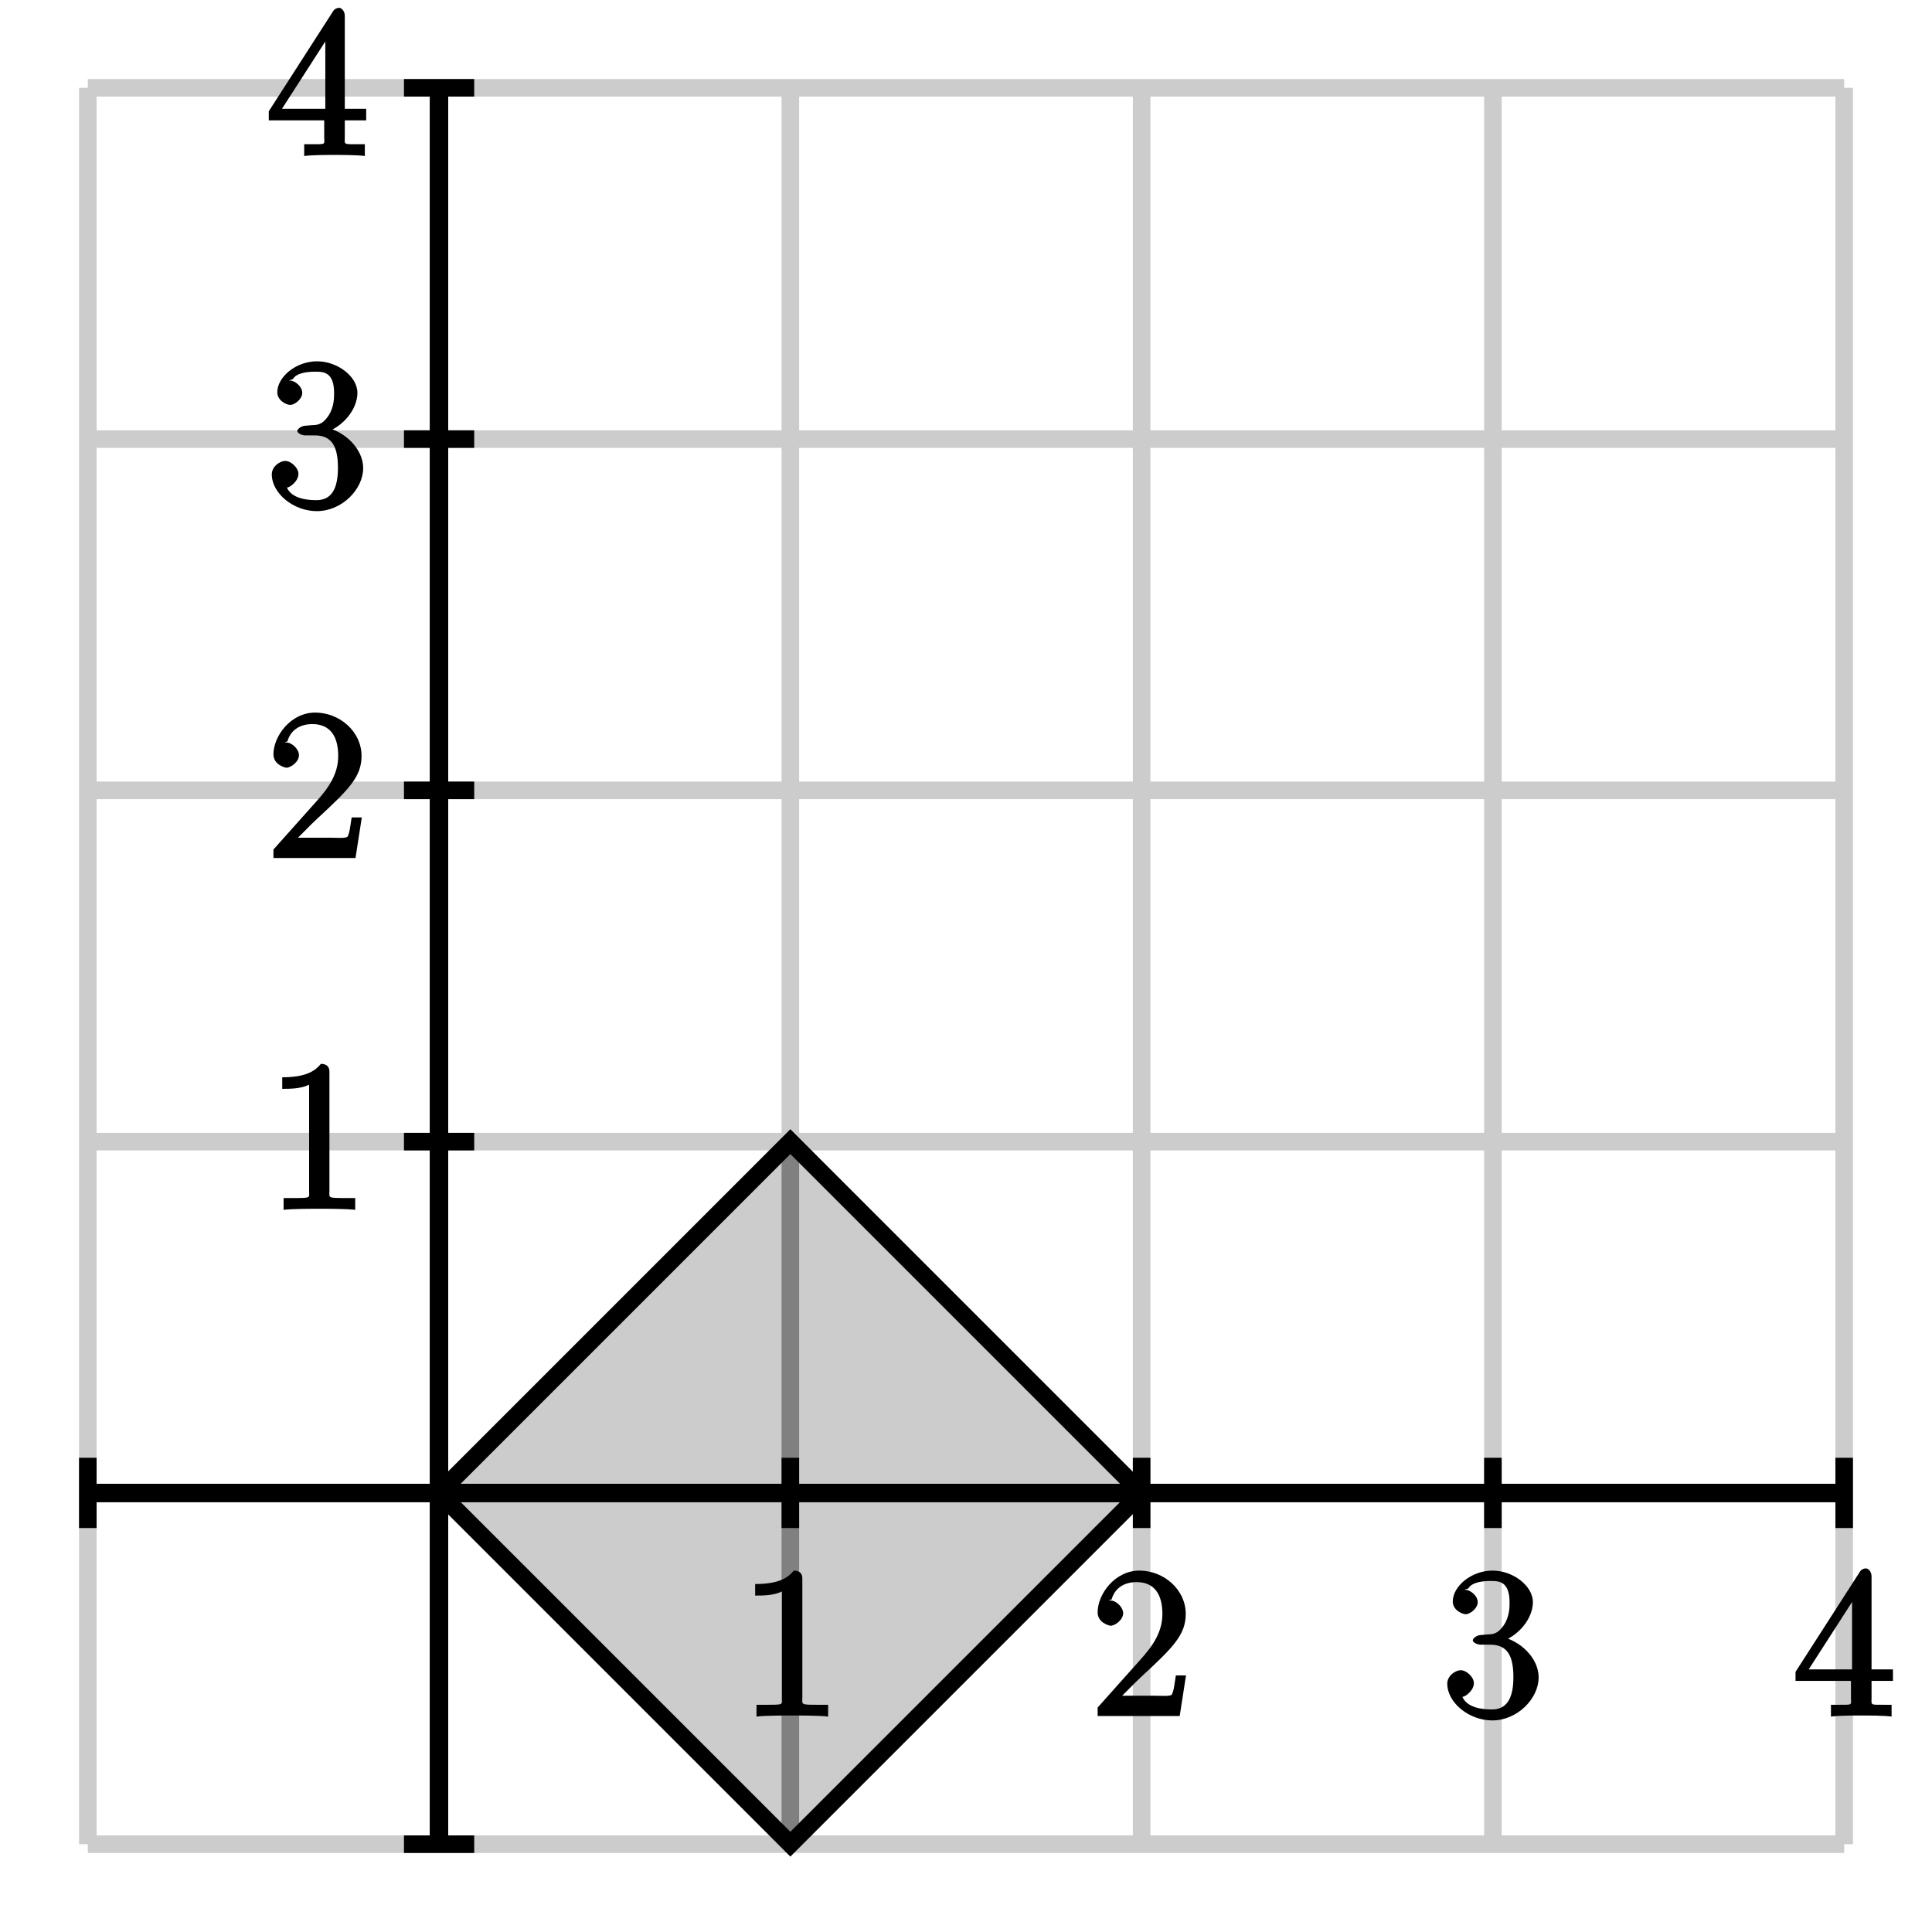
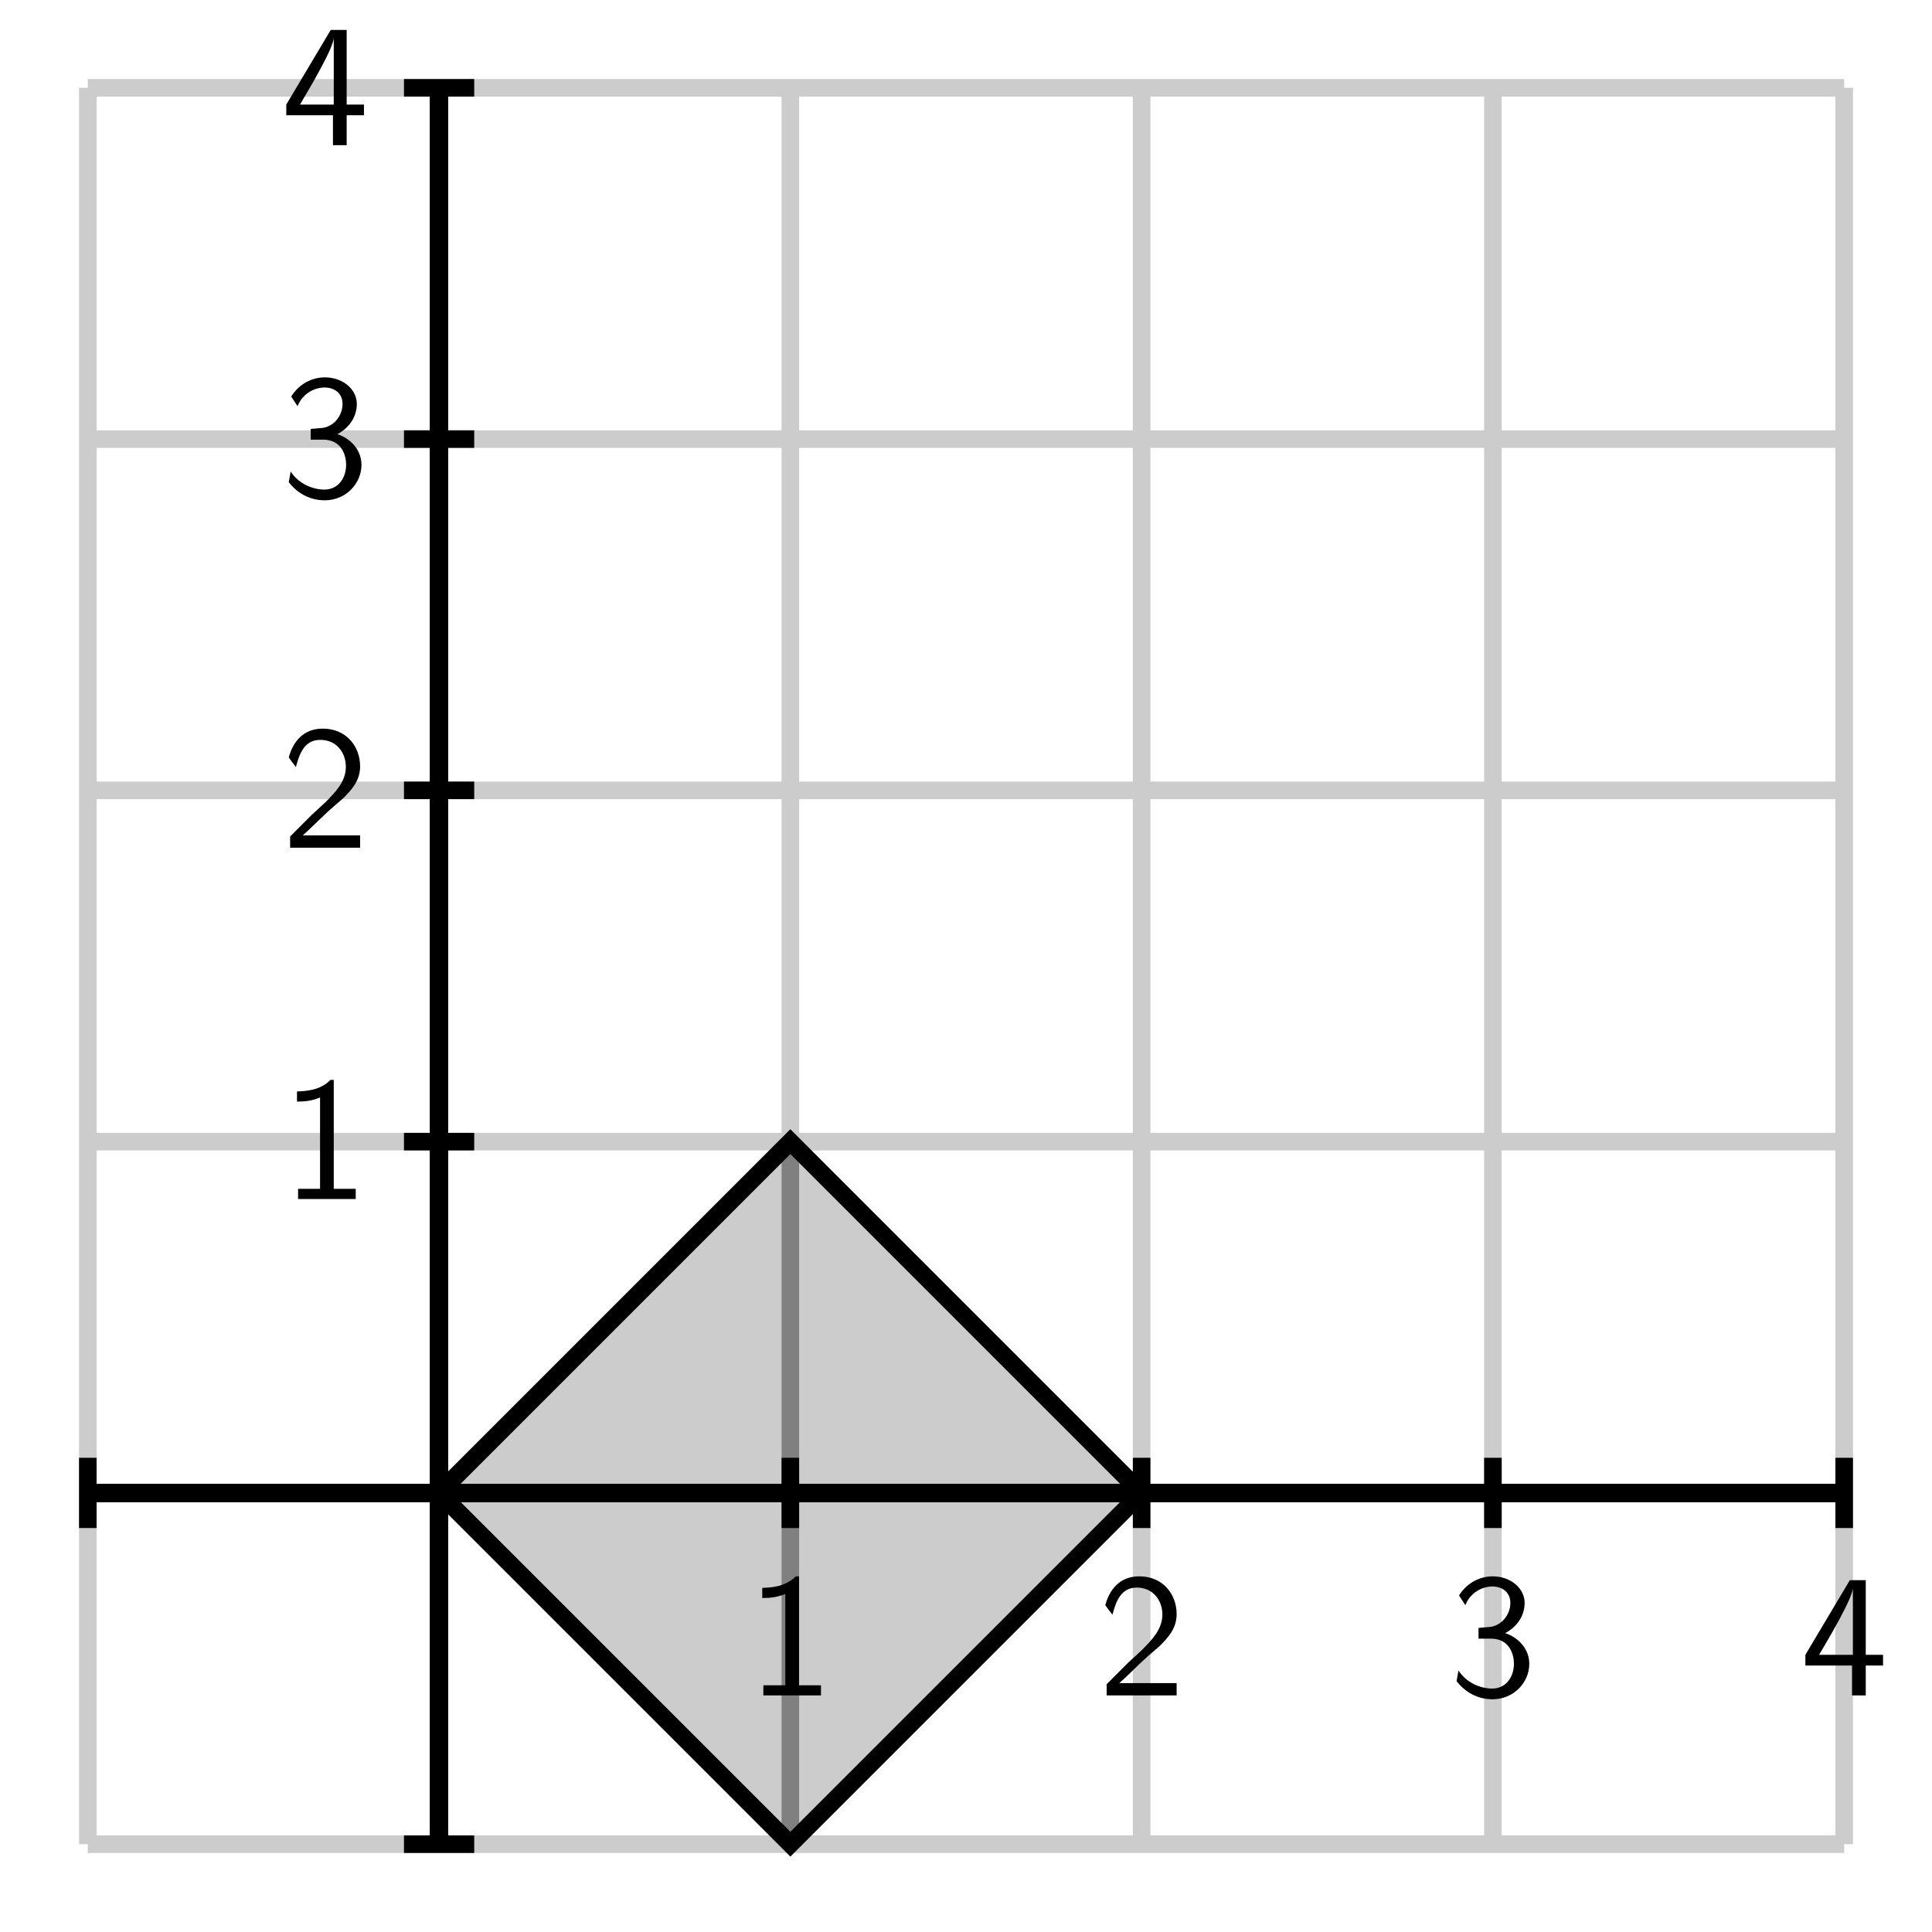
<svg xmlns="http://www.w3.org/2000/svg" xmlns:xlink="http://www.w3.org/1999/xlink" width="110pt" height="110pt" viewBox="0 0 110 110" version="1.1">
  <defs>
    <g>
      <symbol overflow="visible" id="glyph0-0">
        <path style="stroke:none;" d="" />
      </symbol>
      <symbol overflow="visible" id="glyph0-1">
-         <path style="stroke:none;" d="M 3.609 -7.844 C 3.609 -8.109 3.453 -8.281 3.125 -8.281 C 2.812 -7.906 2.328 -7.516 0.922 -7.516 L 0.922 -6.859 C 1.375 -6.859 1.969 -6.859 2.453 -7.094 L 2.453 -1.062 C 2.453 -0.641 2.594 -0.641 1.531 -0.641 L 1 -0.641 L 1 0.031 C 1.484 -0.031 2.656 -0.031 3.047 -0.031 C 3.438 -0.031 4.594 -0.031 5.078 0.031 L 5.078 -0.641 L 4.547 -0.641 C 3.484 -0.641 3.609 -0.641 3.609 -1.062 Z M 3.609 -7.844 " />
+         <path style="stroke:none;" d="M 2.984 -6.781 L 2.797 -6.781 C 2.203 -6.172 1.375 -6.141 0.891 -6.125 L 0.891 -5.547 C 1.219 -5.547 1.703 -5.562 2.203 -5.781 L 2.203 -0.578 L 0.953 -0.578 L 0.953 0 L 4.234 0 L 4.234 -0.578 L 2.984 -0.578 Z M 2.984 -6.781 " />
      </symbol>
      <symbol overflow="visible" id="glyph0-2">
-         <path style="stroke:none;" d="M 5.281 -2.312 L 4.875 -2.312 C 4.812 -1.953 4.766 -1.406 4.641 -1.219 C 4.562 -1.109 4 -1.156 3.641 -1.156 L 1.422 -1.156 L 1.531 -0.891 C 1.844 -1.156 2.578 -1.938 2.891 -2.219 C 4.719 -3.906 5.438 -4.625 5.438 -5.812 C 5.438 -7.203 4.188 -8.281 2.797 -8.281 C 1.406 -8.281 0.422 -6.938 0.422 -5.906 C 0.422 -5.297 1.109 -5.141 1.156 -5.141 C 1.406 -5.141 1.875 -5.469 1.875 -5.859 C 1.875 -6.188 1.484 -6.578 1.156 -6.578 C 1.047 -6.578 1.016 -6.578 1.219 -6.641 C 1.375 -7.219 1.859 -7.625 2.641 -7.625 C 3.656 -7.625 4.109 -6.922 4.109 -5.812 C 4.109 -4.797 3.578 -4.016 2.891 -3.25 L 0.422 -0.484 L 0.422 0 L 5.094 0 L 5.453 -2.312 Z M 5.281 -2.312 " />
+         <path style="stroke:none;" d="M 1.734 -1.875 L 0.5 -0.641 L 0.5 0 L 4.484 0 L 4.484 -0.703 L 2.672 -0.703 C 2.547 -0.703 2.438 -0.703 2.312 -0.703 L 1.219 -0.703 C 1.547 -0.984 2.297 -1.734 2.609 -2.016 C 2.797 -2.203 3.312 -2.625 3.5 -2.797 C 3.953 -3.25 4.484 -3.781 4.484 -4.625 C 4.484 -5.781 3.688 -6.781 2.359 -6.781 C 1.219 -6.781 0.656 -6 0.422 -5.141 C 0.547 -4.969 0.594 -4.906 0.609 -4.875 C 0.625 -4.859 0.734 -4.734 0.828 -4.594 C 1.031 -5.359 1.312 -6.141 2.219 -6.141 C 3.156 -6.141 3.672 -5.391 3.672 -4.609 C 3.672 -3.766 3.094 -3.188 2.516 -2.594 Z M 1.734 -1.875 " />
      </symbol>
      <symbol overflow="visible" id="glyph0-3">
-         <path style="stroke:none;" d="M 2.203 -4.609 C 2 -4.594 1.781 -4.422 1.781 -4.312 C 1.781 -4.203 2.016 -4.062 2.234 -4.062 L 2.781 -4.062 C 3.797 -4.062 4.094 -3.359 4.094 -2.203 C 4.094 -0.641 3.438 -0.375 2.859 -0.375 C 2.281 -0.375 1.453 -0.484 1.188 -1.094 C 1.328 -1.078 1.844 -1.438 1.844 -1.875 C 1.844 -2.219 1.422 -2.609 1.094 -2.609 C 0.797 -2.609 0.328 -2.297 0.328 -1.844 C 0.328 -0.766 1.562 0.25 2.891 0.25 C 4.312 0.25 5.531 -0.984 5.531 -2.203 C 5.531 -3.297 4.484 -4.312 3.344 -4.531 L 3.344 -4.219 C 4.375 -4.531 5.203 -5.547 5.203 -6.484 C 5.203 -7.422 4.062 -8.281 2.906 -8.281 C 1.703 -8.281 0.641 -7.391 0.641 -6.516 C 0.641 -6.031 1.188 -5.797 1.375 -5.797 C 1.625 -5.797 2.062 -6.125 2.062 -6.484 C 2.062 -6.859 1.625 -7.188 1.359 -7.188 C 1.281 -7.188 1.266 -7.188 1.531 -7.266 C 1.781 -7.734 2.812 -7.688 2.875 -7.688 C 3.266 -7.688 3.875 -7.656 3.875 -6.484 C 3.875 -6.25 3.891 -5.688 3.547 -5.172 C 3.188 -4.641 2.891 -4.656 2.562 -4.641 Z M 2.203 -4.609 " />
+         <path style="stroke:none;" d="M 0.922 -5.141 C 1.203 -5.844 1.859 -6.203 2.469 -6.203 C 2.984 -6.203 3.484 -5.906 3.484 -5.266 C 3.484 -4.656 3.062 -4.062 2.453 -3.922 C 2.406 -3.906 2.375 -3.906 1.672 -3.844 L 1.672 -3.234 L 2.375 -3.234 C 3.453 -3.234 3.688 -2.312 3.688 -1.812 C 3.688 -1.031 3.219 -0.391 2.453 -0.391 C 1.766 -0.391 0.969 -0.734 0.531 -1.422 L 0.422 -0.812 C 1.156 0.125 2.062 0.219 2.469 0.219 C 3.688 0.219 4.562 -0.75 4.562 -1.797 C 4.562 -2.703 3.875 -3.328 3.188 -3.547 C 3.953 -3.953 4.297 -4.625 4.297 -5.266 C 4.297 -6.125 3.469 -6.781 2.484 -6.781 C 1.703 -6.781 0.984 -6.375 0.562 -5.688 Z M 0.922 -5.141 " />
      </symbol>
      <symbol overflow="visible" id="glyph0-4">
-         <path style="stroke:none;" d="M 4.484 -7.953 C 4.484 -8.188 4.328 -8.406 4.156 -8.406 C 4.062 -8.406 3.906 -8.359 3.812 -8.203 L 0.156 -2.516 L 0.156 -2 L 3.312 -2 L 3.312 -1.062 C 3.312 -0.609 3.453 -0.641 2.578 -0.641 L 2.172 -0.641 L 2.172 0.031 C 2.609 -0.031 3.562 -0.031 3.906 -0.031 C 4.234 -0.031 5.203 -0.031 5.625 0.031 L 5.625 -0.641 L 5.234 -0.641 C 4.375 -0.641 4.484 -0.609 4.484 -1.062 L 4.484 -2 L 5.703 -2 L 5.703 -2.656 L 4.484 -2.656 Z M 3.375 -7.016 L 3.375 -2.656 L 0.906 -2.656 L 3.641 -6.906 Z M 3.375 -7.016 " />
+         <path style="stroke:none;" d="M 3.719 -1.703 L 4.703 -1.703 L 4.703 -2.312 L 3.719 -2.312 L 3.719 -6.562 L 2.812 -6.562 L 0.281 -2.312 L 0.281 -1.703 L 2.938 -1.703 L 2.938 0 L 3.719 0 Z M 1.062 -2.312 C 1.578 -3.188 2.984 -5.547 2.984 -6.125 L 2.984 -2.312 Z M 1.062 -2.312 " />
      </symbol>
    </g>
    <clipPath id="clip1">
      <path d="M 25 65 L 65 65 L 65 105 L 25 105 Z M 25 65 " />
    </clipPath>
    <clipPath id="clip2">
      <path d="M 25 85 L 45 105 L 65 85 L 45 65 Z M 25 85 " />
    </clipPath>
  </defs>
  <g id="surface1">
    <path style="fill:none;stroke-width:10;stroke-linecap:butt;stroke-linejoin:miter;stroke:rgb(80.077%,80.077%,80.077%);stroke-opacity:1;stroke-miterlimit:10;" d="M 50 50 L 50 1050 M 250 50 L 250 1050 M 450 50 L 450 1050 M 650 50 L 650 1050 M 850 50 L 850 1050 M 1050 50 L 1050 1050 M 50 50 L 1050 50 M 50 250 L 1050 250 M 50 450 L 1050 450 M 50 650 L 1050 650 M 50 850 L 1050 850 M 50 1050 L 1050 1050 " transform="matrix(0.1,0,0,-0.1,0,110)" />
-     <path style=" stroke:none;fill-rule:nonzero;fill:rgb(80.077%,80.077%,80.077%);fill-opacity:1;" d="M 25 85 L 45 105 L 65 85 L 45 65 " />
+     <path style=" stroke:none;fill-rule:nonzero;fill:rgb(80.077%,80.077%,80.077%);fill-opacity:1;" d="M 25 85 L 45 105 L 65 85 L 45 65 Z M 25 85 " />
    <g clip-path="url(#clip1)" clip-rule="nonzero">
      <g clip-path="url(#clip2)" clip-rule="nonzero">
        <path style="fill:none;stroke-width:10;stroke-linecap:butt;stroke-linejoin:miter;stroke:rgb(50%,50%,50%);stroke-opacity:1;stroke-miterlimit:10;" d="M 50 50 L 50 1050 M 250 50 L 250 1050 M 450 50 L 450 1050 M 650 50 L 650 1050 M 850 50 L 850 1050 M 1050 50 L 1050 1050 M 50 50 L 1050 50 M 50 250 L 1050 250 M 50 450 L 1050 450 M 50 650 L 1050 650 M 50 850 L 1050 850 M 50 1050 L 1050 1050 " transform="matrix(0.1,0,0,-0.1,0,110)" />
      </g>
    </g>
    <path style="fill:none;stroke-width:10;stroke-linecap:butt;stroke-linejoin:miter;stroke:rgb(0%,0%,0%);stroke-opacity:1;stroke-miterlimit:10;" d="M 50 250 L 1050 250 M 250 50 L 250 1050 " transform="matrix(0.1,0,0,-0.1,0,110)" />
    <path style="fill:none;stroke-width:10;stroke-linecap:butt;stroke-linejoin:miter;stroke:rgb(0%,0%,0%);stroke-opacity:1;stroke-miterlimit:10;" d="M 50 250 L 1050 250 M 250 50 L 250 1050 M 50 230 L 50 270 " transform="matrix(0.1,0,0,-0.1,0,110)" />
    <path style="fill:none;stroke-width:10;stroke-linecap:butt;stroke-linejoin:miter;stroke:rgb(0%,0%,0%);stroke-opacity:1;stroke-miterlimit:10;" d="M 50 250 L 1050 250 M 250 50 L 250 1050 M 250 230 L 250 270 " transform="matrix(0.1,0,0,-0.1,0,110)" />
    <path style="fill:none;stroke-width:10;stroke-linecap:butt;stroke-linejoin:miter;stroke:rgb(0%,0%,0%);stroke-opacity:1;stroke-miterlimit:10;" d="M 50 250 L 1050 250 M 250 50 L 250 1050 M 450 230 L 450 270 " transform="matrix(0.1,0,0,-0.1,0,110)" />
    <path style="fill:none;stroke-width:10;stroke-linecap:butt;stroke-linejoin:miter;stroke:rgb(0%,0%,0%);stroke-opacity:1;stroke-miterlimit:10;" d="M 50 250 L 1050 250 M 250 50 L 250 1050 M 650 230 L 650 270 " transform="matrix(0.1,0,0,-0.1,0,110)" />
    <path style="fill:none;stroke-width:10;stroke-linecap:butt;stroke-linejoin:miter;stroke:rgb(0%,0%,0%);stroke-opacity:1;stroke-miterlimit:10;" d="M 50 250 L 1050 250 M 250 50 L 250 1050 M 850 230 L 850 270 " transform="matrix(0.1,0,0,-0.1,0,110)" />
    <path style="fill:none;stroke-width:10;stroke-linecap:butt;stroke-linejoin:miter;stroke:rgb(0%,0%,0%);stroke-opacity:1;stroke-miterlimit:10;" d="M 50 250 L 1050 250 M 250 50 L 250 1050 M 1050 230 L 1050 270 " transform="matrix(0.1,0,0,-0.1,0,110)" />
    <path style="fill:none;stroke-width:10;stroke-linecap:butt;stroke-linejoin:miter;stroke:rgb(0%,0%,0%);stroke-opacity:1;stroke-miterlimit:10;" d="M 50 250 L 1050 250 M 250 50 L 250 1050 M 230 50 L 270 50 " transform="matrix(0.1,0,0,-0.1,0,110)" />
    <path style="fill:none;stroke-width:10;stroke-linecap:butt;stroke-linejoin:miter;stroke:rgb(0%,0%,0%);stroke-opacity:1;stroke-miterlimit:10;" d="M 50 250 L 1050 250 M 250 50 L 250 1050 M 230 250 L 270 250 " transform="matrix(0.1,0,0,-0.1,0,110)" />
    <path style="fill:none;stroke-width:10;stroke-linecap:butt;stroke-linejoin:miter;stroke:rgb(0%,0%,0%);stroke-opacity:1;stroke-miterlimit:10;" d="M 50 250 L 1050 250 M 250 50 L 250 1050 M 230 450 L 270 450 " transform="matrix(0.1,0,0,-0.1,0,110)" />
    <path style="fill:none;stroke-width:10;stroke-linecap:butt;stroke-linejoin:miter;stroke:rgb(0%,0%,0%);stroke-opacity:1;stroke-miterlimit:10;" d="M 50 250 L 1050 250 M 250 50 L 250 1050 M 230 650 L 270 650 " transform="matrix(0.1,0,0,-0.1,0,110)" />
    <path style="fill:none;stroke-width:10;stroke-linecap:butt;stroke-linejoin:miter;stroke:rgb(0%,0%,0%);stroke-opacity:1;stroke-miterlimit:10;" d="M 50 250 L 1050 250 M 250 50 L 250 1050 M 230 850 L 270 850 " transform="matrix(0.1,0,0,-0.1,0,110)" />
    <path style="fill:none;stroke-width:10;stroke-linecap:butt;stroke-linejoin:miter;stroke:rgb(0%,0%,0%);stroke-opacity:1;stroke-miterlimit:10;" d="M 50 250 L 1050 250 M 250 50 L 250 1050 M 230 1050 L 270 1050 " transform="matrix(0.1,0,0,-0.1,0,110)" />
    <g style="fill:rgb(0%,0%,0%);fill-opacity:1;">
-       <use xlink:href="#glyph0-1" x="42.073" y="97.704" />
+       <use xlink:href="#glyph0-1" x="42.509" y="96.531" />
    </g>
    <g style="fill:rgb(0%,0%,0%);fill-opacity:1;">
-       <use xlink:href="#glyph0-2" x="62.073" y="97.704" />
+       <use xlink:href="#glyph0-2" x="62.509" y="96.531" />
    </g>
    <g style="fill:rgb(0%,0%,0%);fill-opacity:1;">
-       <use xlink:href="#glyph0-3" x="82.073" y="97.704" />
+       <use xlink:href="#glyph0-3" x="82.509" y="96.531" />
    </g>
    <g style="fill:rgb(0%,0%,0%);fill-opacity:1;">
-       <use xlink:href="#glyph0-4" x="102.074" y="97.704" />
+       <use xlink:href="#glyph0-4" x="102.509" y="96.531" />
    </g>
    <g style="fill:rgb(0%,0%,0%);fill-opacity:1;">
-       <use xlink:href="#glyph0-1" x="15.147" y="68.852" />
+       <use xlink:href="#glyph0-1" x="16.019" y="68.266" />
    </g>
    <g style="fill:rgb(0%,0%,0%);fill-opacity:1;">
-       <use xlink:href="#glyph0-2" x="15.147" y="48.852" />
+       <use xlink:href="#glyph0-2" x="16.019" y="48.266" />
    </g>
    <g style="fill:rgb(0%,0%,0%);fill-opacity:1;">
-       <use xlink:href="#glyph0-3" x="15.147" y="28.852" />
+       <use xlink:href="#glyph0-3" x="16.019" y="28.266" />
    </g>
    <g style="fill:rgb(0%,0%,0%);fill-opacity:1;">
-       <use xlink:href="#glyph0-4" x="15.147" y="8.852" />
+       <use xlink:href="#glyph0-4" x="16.019" y="8.266" />
    </g>
    <path style="fill:none;stroke-width:10;stroke-linecap:butt;stroke-linejoin:miter;stroke:rgb(0%,0%,0%);stroke-opacity:1;stroke-miterlimit:10;" d="M 250 250 L 450 50 L 650 250 L 450 450 Z M 250 250 " transform="matrix(0.1,0,0,-0.1,0,110)" />
  </g>
</svg>
